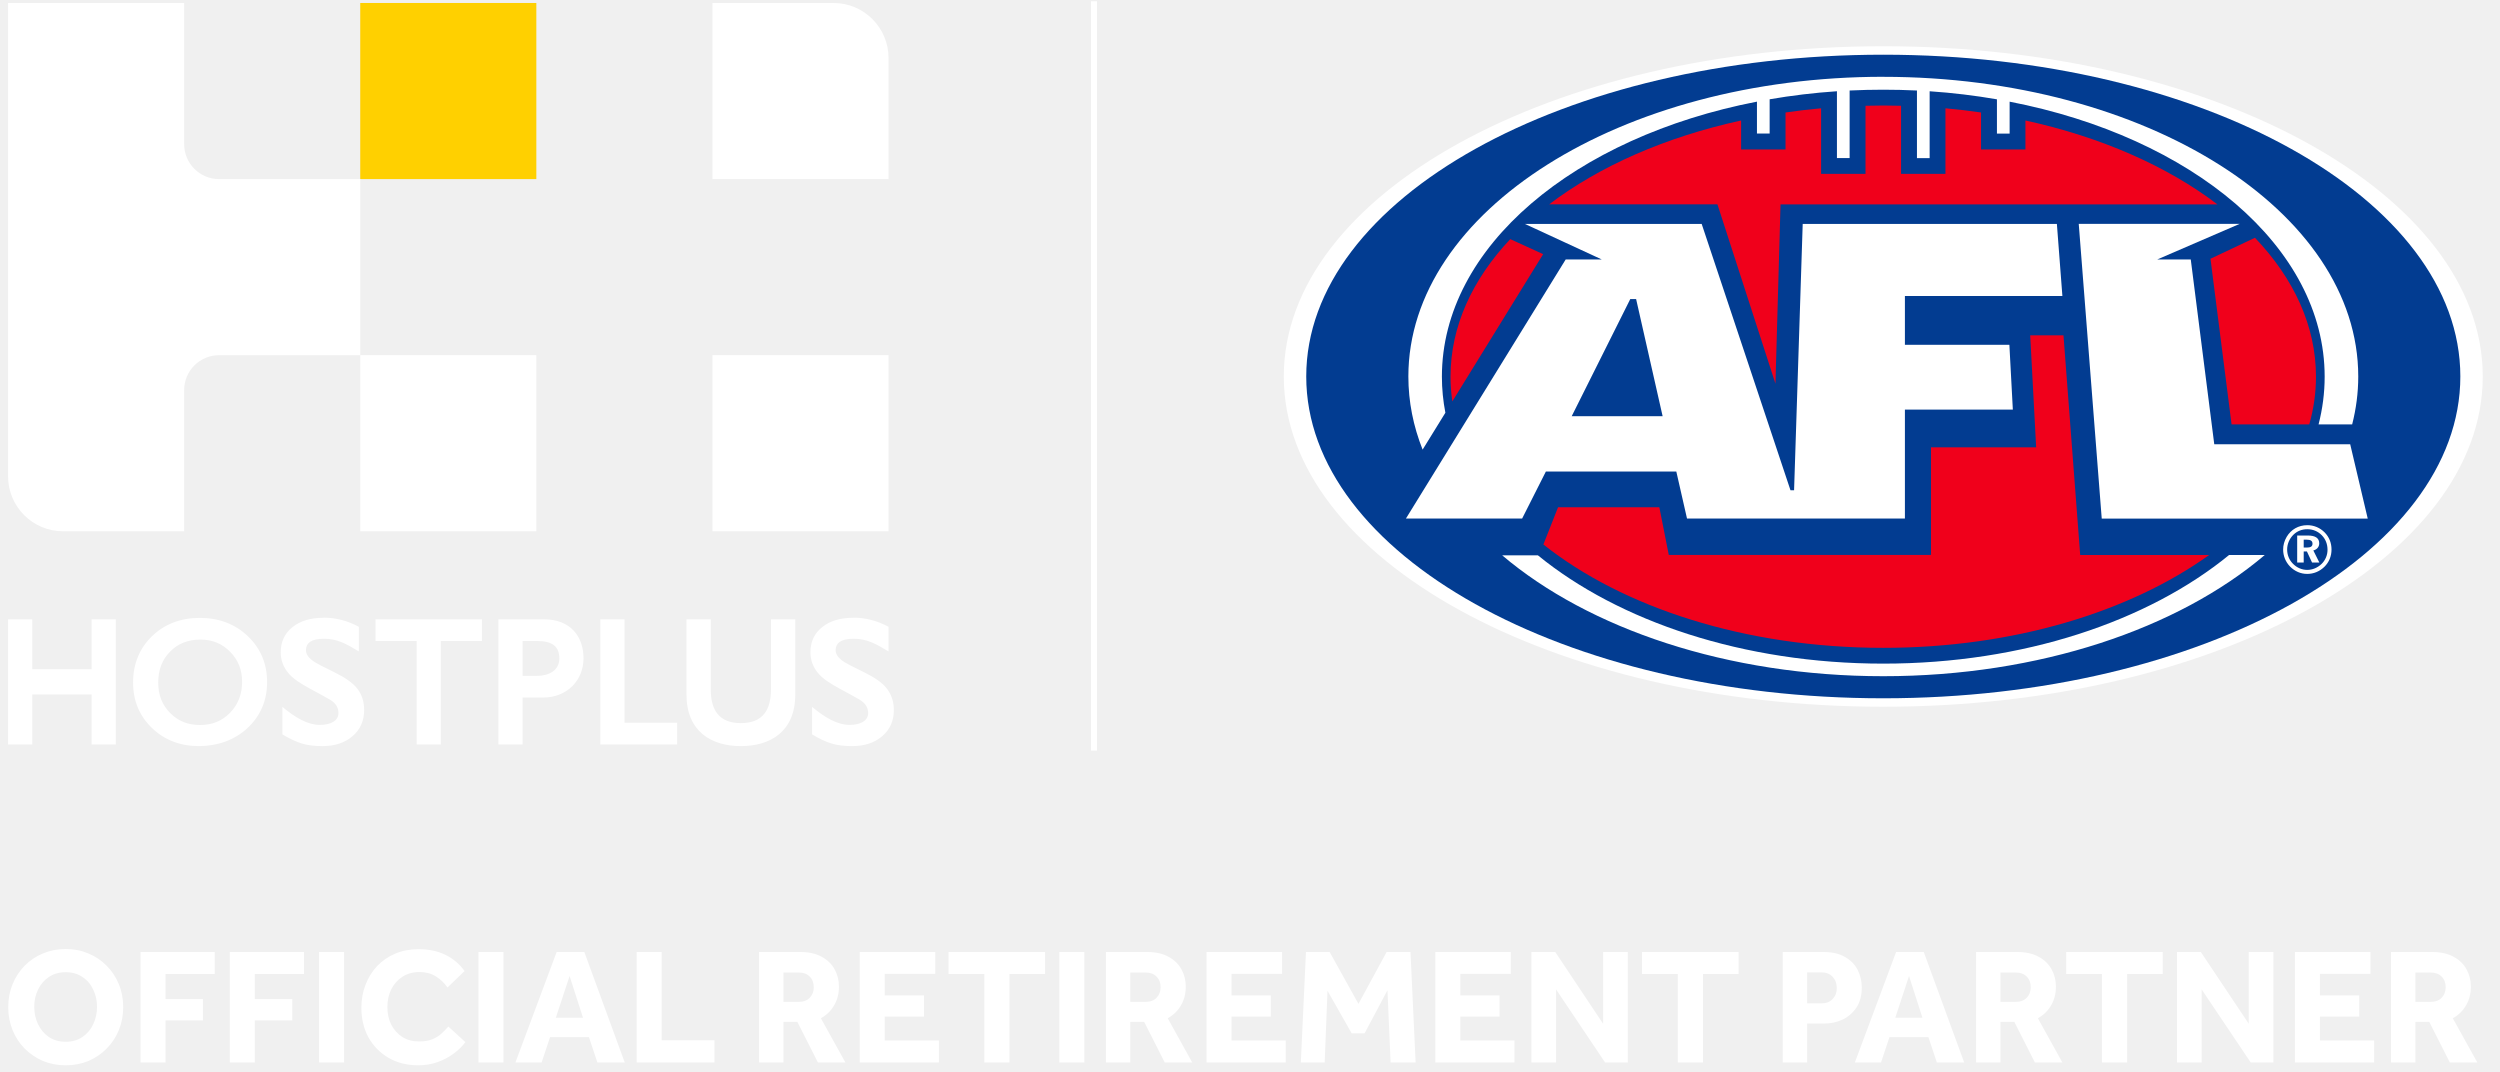
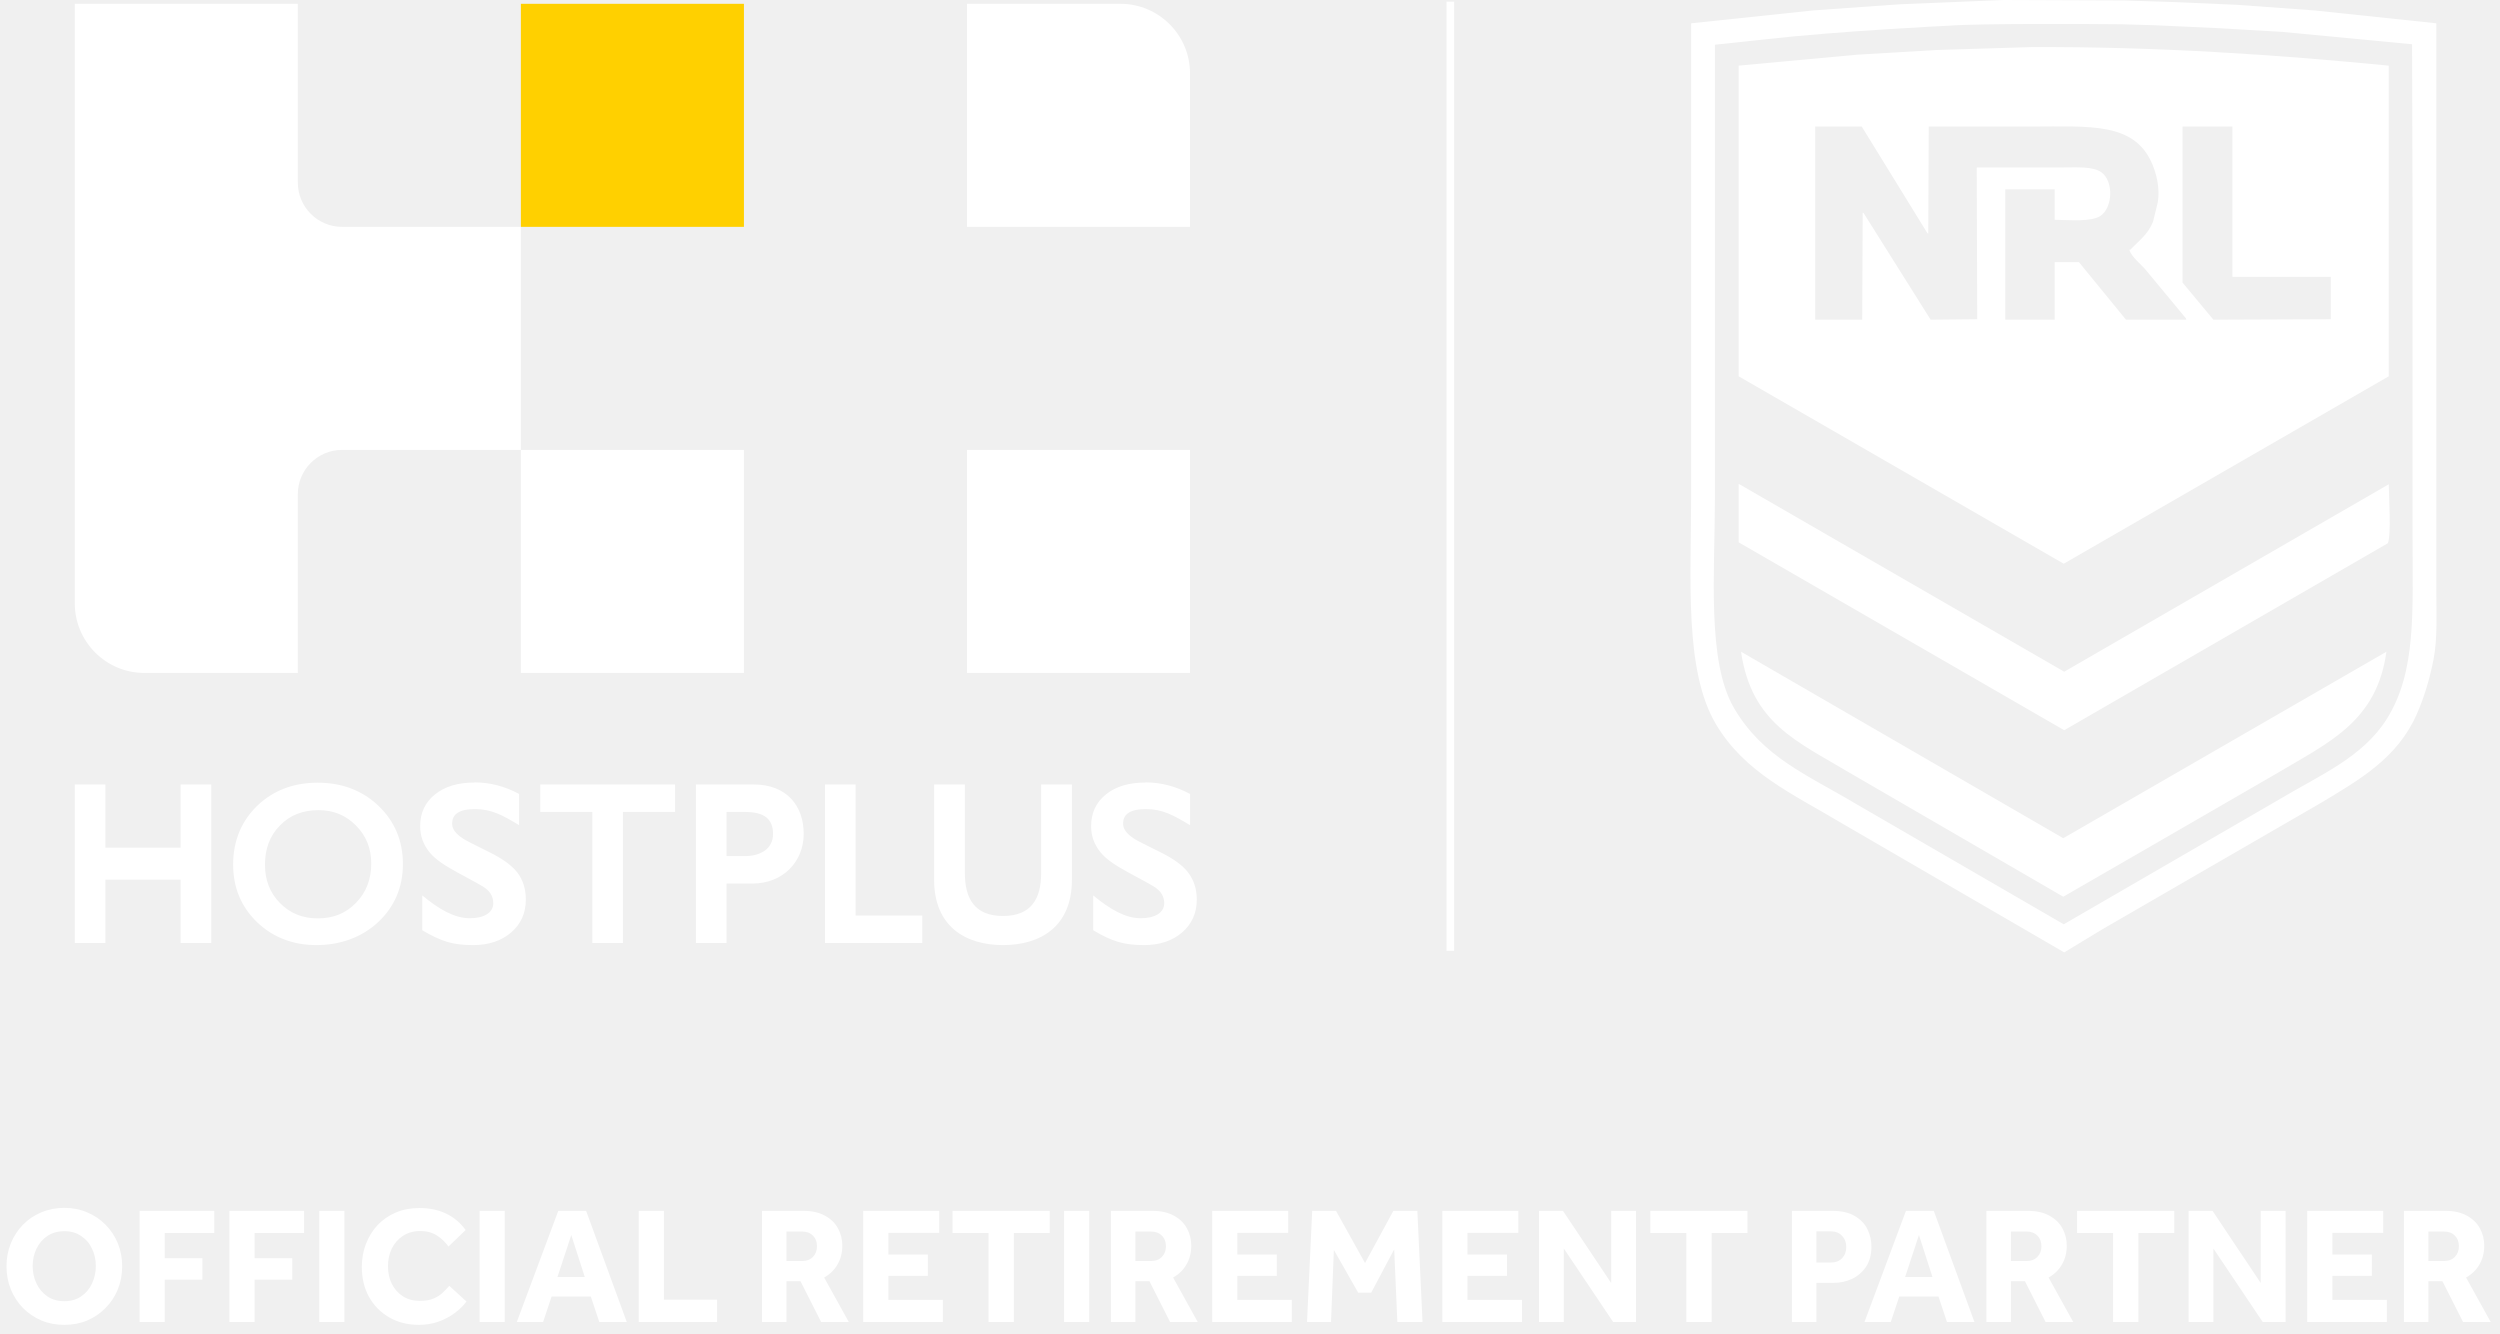
- <svg xmlns="http://www.w3.org/2000/svg" width="133" height="57" viewBox="0 0 133 57" fill="none">
-   <path d="M47.27 3.085V9.528H37.902V0.159H44.344C45.958 0.159 47.27 1.471 47.27 3.085Z" fill="white" />
-   <path d="M47.27 18.895H37.902V28.264H47.27V18.895Z" fill="white" />
-   <path d="M28.533 0.159H19.165V9.528H28.533V0.159Z" fill="#FFD000" />
-   <path d="M9.797 7.668V0.159H0.429V25.338C0.429 26.952 1.74 28.264 3.354 28.264H9.797V20.755C9.797 19.728 10.629 18.896 11.657 18.896H19.165V9.528H11.657C10.629 9.528 9.797 8.695 9.797 7.668Z" fill="white" />
-   <path d="M28.533 18.895H19.165V28.264H28.533V18.895Z" fill="white" />
-   <path d="M10.642 38.571C9.999 38.571 9.476 38.363 9.047 37.928C8.625 37.499 8.417 36.97 8.417 36.314C8.417 35.659 8.618 35.098 9.047 34.669C9.469 34.234 10.005 34.026 10.667 34.026C11.298 34.026 11.815 34.24 12.243 34.675C12.672 35.11 12.88 35.633 12.88 36.276C12.88 36.919 12.672 37.474 12.243 37.916C11.815 38.357 11.291 38.571 10.642 38.571ZM13.183 33.843C12.502 33.194 11.644 32.872 10.629 32.872C9.614 32.872 8.757 33.2 8.089 33.843C7.421 34.492 7.08 35.325 7.08 36.308C7.08 37.291 7.421 38.086 8.083 38.729C8.744 39.365 9.589 39.693 10.579 39.693C11.569 39.693 12.483 39.372 13.17 38.729C13.857 38.086 14.21 37.266 14.21 36.289C14.21 35.312 13.864 34.492 13.183 33.843ZM41.016 32.948V36.674C41.016 37.739 40.606 38.47 39.415 38.47C38.223 38.47 37.813 37.739 37.813 36.674V32.948H36.521V36.951C36.521 38.918 37.851 39.693 39.415 39.693C40.978 39.693 42.308 38.924 42.308 36.951V32.948H41.016ZM33.224 32.948V38.451H36.023V39.605H31.938V32.948H33.224ZM28.578 35.955C29.214 35.955 29.756 35.659 29.756 35.028C29.756 34.398 29.391 34.102 28.578 34.102H27.802V35.955H28.578ZM28.943 32.948C30.343 32.948 31.043 33.856 31.043 35.022C31.043 36.188 30.173 37.109 28.893 37.109H27.802V39.605H26.516V32.948H28.943ZM25.64 32.948V34.102H23.452V39.605H22.166V34.102H19.979V32.948H25.64ZM45.397 32.86C46.047 32.86 46.671 33.023 47.27 33.345V34.656C46.576 34.24 46.116 33.982 45.416 33.982C44.716 33.982 44.477 34.221 44.458 34.549C44.439 34.801 44.597 35.016 44.931 35.23C45.025 35.293 45.378 35.476 46.009 35.785C46.545 36.05 46.948 36.327 47.188 36.642C47.427 36.957 47.553 37.336 47.553 37.777C47.553 38.35 47.345 38.811 46.935 39.164C46.526 39.517 45.99 39.693 45.334 39.693C44.912 39.693 44.54 39.649 44.237 39.555C43.928 39.46 43.588 39.303 43.203 39.069V37.607C43.916 38.199 44.565 38.565 45.196 38.565C45.788 38.565 46.185 38.338 46.185 37.934C46.185 37.663 46.059 37.417 45.731 37.222C45.46 37.058 45.101 36.875 44.679 36.642C44.174 36.365 43.764 36.112 43.506 35.791C43.248 35.469 43.115 35.117 43.115 34.7C43.115 34.139 43.323 33.698 43.739 33.364C44.155 33.03 44.704 32.866 45.391 32.866M17.217 32.86C17.867 32.86 18.491 33.023 19.09 33.345V34.656C18.403 34.24 17.936 33.982 17.236 33.982C16.537 33.982 16.297 34.221 16.278 34.549C16.259 34.801 16.417 35.016 16.751 35.23C16.845 35.293 17.198 35.476 17.829 35.785C18.365 36.05 18.768 36.327 19.014 36.642C19.254 36.957 19.373 37.336 19.373 37.777C19.373 38.35 19.165 38.811 18.756 39.164C18.346 39.517 17.81 39.693 17.154 39.693C16.726 39.693 16.36 39.649 16.057 39.555C15.755 39.46 15.408 39.303 15.024 39.069V37.607C15.736 38.199 16.385 38.565 17.016 38.565C17.608 38.565 18.005 38.338 18.005 37.934C18.005 37.663 17.886 37.417 17.552 37.222C17.28 37.058 16.921 36.875 16.499 36.642C15.994 36.365 15.585 36.112 15.326 35.791C15.068 35.469 14.935 35.117 14.935 34.7C14.935 34.139 15.143 33.698 15.559 33.364C15.975 33.03 16.524 32.866 17.211 32.866M1.715 32.948V35.602H4.874V32.948H6.16V39.605H4.874V36.945H1.715V39.605H0.429V32.948H1.715Z" fill="white" />
-   <line x1="58.201" y1="0.068" x2="58.201" y2="39.932" stroke="white" stroke-width="0.319" />
-   <g clip-path="url(#clip0_15708_18130)">
-     <path d="M100.19 37.598C117.803 37.598 132.082 29.732 132.082 20.029C132.082 10.326 117.803 2.46 100.19 2.46C82.577 2.46 68.298 10.326 68.298 20.029C68.298 29.732 82.577 37.598 100.19 37.598Z" fill="white" />
-     <path d="M69.492 20.029C69.492 10.574 83.236 2.91 100.19 2.91C117.145 2.91 130.89 10.574 130.89 20.029C130.89 29.484 117.145 37.149 100.19 37.149C83.236 37.149 69.492 29.484 69.492 20.029Z" fill="#023C91" />
-     <path d="M102.729 29.523H88.779L88.277 26.988H82.888L82.108 28.966C86.323 32.315 92.855 34.465 100.189 34.465C107.105 34.465 113.306 32.553 117.525 29.527H110.666L109.777 17.84H108.007L108.323 23.799H102.729V29.523V29.523Z" fill="#F0001B" />
-     <path d="M82.418 10.869H91.367L94.454 20.412L94.724 10.875H117.969C115.309 8.851 111.786 7.29 107.753 6.41V7.95H105.391V5.984C104.769 5.894 104.138 5.82 103.498 5.761V9.251H101.136V5.627C100.821 5.618 100.507 5.613 100.19 5.613C99.873 5.613 99.558 5.618 99.245 5.627V9.251H96.882V5.761C96.243 5.82 95.612 5.893 94.99 5.984V7.95H92.627V6.41C88.597 7.29 85.078 8.847 82.419 10.869H82.418Z" fill="#F0001B" />
-     <path d="M117.598 13.766L118.72 22.578H122.853C123.088 21.754 123.21 20.905 123.21 20.038C123.21 17.338 122.026 14.811 119.964 12.649L117.598 13.765V13.766Z" fill="#F0001B" />
-     <path d="M82.096 13.522L80.346 12.722C78.327 14.867 77.168 17.368 77.168 20.038C77.168 20.483 77.201 20.921 77.263 21.356L82.095 13.522H82.096Z" fill="#F0001B" />
-     <path d="M125.964 27.588H111.812L110.589 11.909H119.152L114.762 13.805H116.549L117.799 23.636H125.031L125.963 27.588H125.964ZM106.899 18.343L107.083 21.791H101.341V27.587H89.749L89.18 25.087H82.24L80.977 27.587H74.795L83.295 13.803H85.212L81.122 11.912H90.529L95.254 26.083H95.445L95.904 11.912H109.426L109.719 15.746H101.341V18.343H106.899Z" fill="white" />
-     <path d="M87.041 15.909H86.731L83.614 22.143H88.452L87.041 15.909Z" fill="#023C91" />
-     <path d="M100.19 4.085C86.236 4.085 74.925 11.223 74.925 20.029C74.925 21.372 75.188 22.675 75.683 23.92L76.894 21.958C76.773 21.329 76.709 20.689 76.709 20.038C76.709 13.124 83.777 7.287 93.47 5.407V7.104H94.145V5.282C95.305 5.082 96.501 4.936 97.725 4.854V8.409H98.4V4.815C98.992 4.787 99.588 4.772 100.191 4.772C100.794 4.772 101.391 4.787 101.982 4.815V8.411H102.657V4.855C103.881 4.938 105.076 5.083 106.237 5.284V7.106H106.912V5.409C116.605 7.288 123.672 13.126 123.672 20.04C123.672 20.905 123.559 21.753 123.348 22.579H125.135C125.346 21.75 125.459 20.899 125.459 20.031C125.459 11.225 114.145 4.087 100.192 4.087L100.19 4.085Z" fill="white" />
-     <path d="M100.19 35.305C92.751 35.305 86.121 33.055 81.818 29.545H79.918C84.522 33.446 91.889 35.974 100.191 35.974C108.493 35.974 115.88 33.439 120.485 29.527H118.586C114.284 33.047 107.643 35.305 100.191 35.305H100.19Z" fill="white" />
-     <path d="M122.747 28.154C123.047 28.154 123.31 28.263 123.519 28.475C123.721 28.682 123.824 28.944 123.824 29.253C123.824 29.532 123.71 29.804 123.509 30C123.296 30.204 123.026 30.319 122.744 30.319C122.463 30.319 122.188 30.201 121.983 29.989C121.781 29.785 121.676 29.518 121.676 29.232C121.676 28.947 121.792 28.668 122 28.457C122.201 28.257 122.455 28.154 122.747 28.154V28.154ZM122.743 27.94C122.279 27.94 121.88 28.172 121.651 28.56C121.524 28.779 121.463 29.004 121.463 29.236C121.463 29.571 121.59 29.892 121.831 30.14C122.077 30.393 122.399 30.532 122.743 30.532C123.088 30.532 123.405 30.4 123.658 30.154C123.903 29.913 124.037 29.592 124.037 29.235C124.037 28.878 123.909 28.567 123.672 28.326C123.425 28.075 123.1 27.939 122.744 27.939L122.743 27.94ZM122.21 28.489V29.928H122.557V29.338H122.728L123.002 29.928H123.39L123.069 29.284C123.265 29.235 123.383 29.093 123.383 28.904C123.383 28.628 123.18 28.489 122.77 28.489H122.209H122.21ZM122.557 28.71H122.71C122.921 28.71 123.025 28.774 123.025 28.925C123.025 29.068 122.928 29.13 122.729 29.13H122.557V28.711V28.71Z" fill="white" />
-   </g>
-   <path d="M3.496 56.674C3.061 56.674 2.659 56.597 2.289 56.445C1.919 56.286 1.593 56.066 1.311 55.784C1.034 55.502 0.82 55.173 0.667 54.797C0.515 54.421 0.438 54.016 0.438 53.581C0.438 53.14 0.515 52.735 0.667 52.365C0.82 51.989 1.034 51.66 1.311 51.377C1.587 51.096 1.91 50.878 2.28 50.725C2.656 50.567 3.061 50.487 3.496 50.487C3.931 50.487 4.333 50.567 4.703 50.725C5.074 50.878 5.397 51.096 5.673 51.377C5.955 51.66 6.172 51.989 6.325 52.365C6.478 52.735 6.554 53.14 6.554 53.581C6.554 54.016 6.478 54.421 6.325 54.797C6.172 55.173 5.955 55.502 5.673 55.784C5.397 56.066 5.074 56.286 4.703 56.445C4.333 56.597 3.931 56.674 3.496 56.674ZM3.496 55.422C3.843 55.422 4.139 55.337 4.386 55.167C4.639 54.997 4.83 54.77 4.959 54.488C5.094 54.206 5.162 53.898 5.162 53.563C5.162 53.228 5.094 52.923 4.959 52.647C4.83 52.365 4.639 52.141 4.386 51.977C4.139 51.806 3.843 51.721 3.496 51.721C3.15 51.721 2.85 51.806 2.597 51.977C2.351 52.141 2.16 52.365 2.024 52.647C1.889 52.923 1.822 53.228 1.822 53.563C1.822 53.898 1.889 54.206 2.024 54.488C2.16 54.77 2.351 54.997 2.597 55.167C2.85 55.337 3.15 55.422 3.496 55.422ZM7.475 56.524V50.646H11.423V51.818H8.805V53.149H10.797V54.286H8.805V56.524H7.475ZM12.225 56.524V50.646H16.173V51.818H13.556V53.149H15.548V54.286H13.556V56.524H12.225ZM16.976 56.524V50.646H18.306V56.524H16.976ZM23.852 54.612L24.759 55.44C24.595 55.663 24.384 55.869 24.125 56.057C23.872 56.245 23.587 56.395 23.27 56.507C22.953 56.618 22.612 56.674 22.248 56.674C21.655 56.674 21.129 56.542 20.671 56.277C20.218 56.013 19.863 55.652 19.604 55.193C19.352 54.729 19.225 54.2 19.225 53.607C19.225 53.172 19.299 52.767 19.445 52.391C19.592 52.009 19.798 51.677 20.062 51.395C20.333 51.113 20.653 50.893 21.023 50.734C21.399 50.576 21.813 50.496 22.266 50.496C22.806 50.496 23.282 50.596 23.693 50.796C24.105 50.996 24.445 51.283 24.715 51.66L23.808 52.532C23.631 52.285 23.423 52.088 23.182 51.942C22.941 51.789 22.653 51.712 22.318 51.712C21.966 51.712 21.66 51.798 21.402 51.968C21.149 52.133 20.953 52.356 20.811 52.638C20.676 52.92 20.609 53.231 20.609 53.572C20.609 53.919 20.676 54.23 20.811 54.506C20.953 54.782 21.149 55.002 21.402 55.167C21.655 55.326 21.951 55.405 22.292 55.405C22.574 55.405 22.809 55.367 22.997 55.29C23.185 55.214 23.344 55.117 23.473 54.999C23.608 54.876 23.734 54.747 23.852 54.612ZM25.453 56.524V50.646H26.784V56.524H25.453ZM27.42 56.524L29.614 50.646H31.086L33.236 56.524H31.782L31.333 55.176H29.262L28.813 56.524H27.42ZM29.57 54.145H31.016L30.302 51.924L29.57 54.145ZM33.87 56.524V50.646H35.2V55.343H38.011V56.524H33.87ZM40.384 56.524V50.646H42.57C43.028 50.646 43.41 50.731 43.715 50.902C44.021 51.066 44.25 51.289 44.403 51.571C44.556 51.848 44.632 52.153 44.632 52.488C44.632 52.864 44.547 53.196 44.376 53.484C44.212 53.772 43.977 54.001 43.671 54.171L44.976 56.524H43.513L42.42 54.365H41.68V56.524H40.384ZM41.68 53.299H42.499C42.746 53.299 42.94 53.225 43.081 53.078C43.222 52.931 43.292 52.746 43.292 52.523C43.292 52.282 43.219 52.091 43.072 51.95C42.931 51.809 42.74 51.739 42.499 51.739H41.68V53.299ZM45.737 56.524V50.646H49.756V51.809H47.068V52.955H49.157V54.083H47.068V55.352H49.95V56.524H45.737ZM52.365 56.524V51.818H50.462V50.646H55.599V51.818H53.705V56.524H52.365ZM56.357 56.524V50.646H57.688V56.524H56.357ZM58.836 56.524V50.646H61.021C61.48 50.646 61.861 50.731 62.167 50.902C62.472 51.066 62.702 51.289 62.854 51.571C63.007 51.848 63.083 52.153 63.083 52.488C63.083 52.864 62.998 53.196 62.828 53.484C62.663 53.772 62.428 54.001 62.123 54.171L63.427 56.524H61.964L60.871 54.365H60.131V56.524H58.836ZM60.131 53.299H60.951C61.197 53.299 61.391 53.225 61.532 53.078C61.673 52.931 61.744 52.746 61.744 52.523C61.744 52.282 61.67 52.091 61.523 51.95C61.383 51.809 61.192 51.739 60.951 51.739H60.131V53.299ZM64.189 56.524V50.646H68.207V51.809H65.519V52.955H67.608V54.083H65.519V55.352H68.401V56.524H64.189ZM69.204 56.524L69.477 50.646H70.737L72.27 53.404L73.769 50.646H75.038L75.311 56.524H73.98L73.813 52.682L72.597 54.973H71.909L70.623 52.708L70.473 56.524H69.204ZM76.358 56.524V50.646H80.376V51.809H77.688V52.955H79.777V54.083H77.688V55.352H80.57V56.524H76.358ZM81.47 56.524V50.646H82.739L85.285 54.462V50.646H86.599V56.524H85.391L82.783 52.638V56.524H81.47ZM89.259 56.524V51.818H87.356V50.646H92.493V51.818H90.599V56.524H89.259ZM94.843 56.524V50.646H96.985C97.472 50.646 97.866 50.737 98.166 50.919C98.471 51.096 98.695 51.328 98.836 51.615C98.977 51.903 99.047 52.212 99.047 52.541C99.047 52.958 98.953 53.31 98.765 53.598C98.577 53.88 98.33 54.095 98.025 54.242C97.725 54.383 97.399 54.453 97.047 54.453H96.139V56.524H94.843ZM96.139 53.378H96.914C97.155 53.378 97.349 53.302 97.496 53.149C97.643 52.996 97.716 52.802 97.716 52.567C97.716 52.321 97.643 52.121 97.496 51.968C97.349 51.809 97.152 51.73 96.906 51.73H96.139V53.378ZM98.678 56.524L100.873 50.646H102.344L104.495 56.524H103.041L102.591 55.176H100.52L100.071 56.524H98.678ZM100.829 54.145H102.274L101.56 51.924L100.829 54.145ZM105.128 56.524V50.646H107.313C107.771 50.646 108.153 50.731 108.459 50.902C108.764 51.066 108.993 51.289 109.146 51.571C109.299 51.848 109.375 52.153 109.375 52.488C109.375 52.864 109.29 53.196 109.12 53.484C108.955 53.772 108.72 54.001 108.415 54.171L109.719 56.524H108.256L107.163 54.365H106.423V56.524H105.128ZM106.423 53.299H107.243C107.489 53.299 107.683 53.225 107.824 53.078C107.965 52.931 108.036 52.746 108.036 52.523C108.036 52.282 107.962 52.091 107.816 51.95C107.675 51.809 107.484 51.739 107.243 51.739H106.423V53.299ZM111.824 56.524V51.818H109.921V50.646H115.059V51.818H113.164V56.524H111.824ZM115.816 56.524V50.646H117.085L119.632 54.462V50.646H120.945V56.524H119.738L117.129 52.638V56.524H115.816ZM122.09 56.524V50.646H126.109V51.809H123.421V52.955H125.51V54.083H123.421V55.352H126.303V56.524H122.09ZM127.202 56.524V50.646H129.388C129.846 50.646 130.228 50.731 130.533 50.902C130.839 51.066 131.068 51.289 131.221 51.571C131.374 51.848 131.45 52.153 131.45 52.488C131.45 52.864 131.365 53.196 131.194 53.484C131.03 53.772 130.795 54.001 130.489 54.171L131.794 56.524H130.331L129.238 54.365H128.498V56.524H127.202ZM128.498 53.299H129.317C129.564 53.299 129.758 53.225 129.899 53.078C130.04 52.931 130.11 52.746 130.11 52.523C130.11 52.282 130.037 52.091 129.89 51.95C129.749 51.809 129.558 51.739 129.317 51.739H128.498V53.299Z" fill="white" />
-   <defs>
-     <clipPath id="clip0_15708_18130">
-       <rect width="63.782" height="35.213" fill="white" transform="translate(68.2983 2.45984)" />
-     </clipPath>
-   </defs>
+ <svg xmlns="http://www.w3.org/2000/svg" width="105" height="56" viewBox="0 0 105 56" fill="none">
+   <path d="M49.981 3.085V9.528H40.613V0.16H47.056C48.67 0.16 49.981 1.471 49.981 3.085Z" fill="white" />
+   <path d="M49.981 18.896H40.613V28.264H49.981V18.896Z" fill="white" />
+   <path d="M31.245 0.16H21.877V9.528H31.245V0.16Z" fill="#FFD000" />
+   <path d="M12.509 7.668V0.16H3.141V25.339C3.141 26.953 4.452 28.264 6.066 28.264H12.509V20.756C12.509 19.728 13.341 18.896 14.369 18.896H21.877V9.528H14.369C13.341 9.528 12.509 8.696 12.509 7.668Z" fill="white" />
+   <path d="M31.245 18.896H21.877V28.264H31.245V18.896Z" fill="white" />
+   <path d="M13.354 38.572C12.711 38.572 12.188 38.364 11.759 37.929C11.337 37.5 11.129 36.971 11.129 36.315C11.129 35.659 11.33 35.098 11.759 34.669C12.181 34.234 12.717 34.026 13.379 34.026C14.01 34.026 14.527 34.241 14.955 34.676C15.384 35.111 15.592 35.634 15.592 36.277C15.592 36.92 15.384 37.475 14.955 37.916C14.527 38.358 14.003 38.572 13.354 38.572ZM15.895 33.844C15.214 33.194 14.356 32.873 13.341 32.873C12.326 32.873 11.469 33.201 10.801 33.844C10.133 34.493 9.792 35.325 9.792 36.309C9.792 37.292 10.133 38.086 10.794 38.729C11.456 39.366 12.301 39.694 13.291 39.694C14.281 39.694 15.195 39.372 15.882 38.729C16.569 38.086 16.922 37.267 16.922 36.29C16.922 35.312 16.575 34.493 15.895 33.844ZM43.728 32.948V36.674C43.728 37.74 43.318 38.471 42.127 38.471C40.935 38.471 40.525 37.74 40.525 36.674V32.948H39.233V36.952C39.233 38.919 40.563 39.694 42.127 39.694C43.69 39.694 45.02 38.925 45.02 36.952V32.948H43.728ZM35.936 32.948V38.452H38.735V39.606H34.65V32.948H35.936ZM31.29 35.956C31.926 35.956 32.468 35.659 32.468 35.029C32.468 34.398 32.103 34.102 31.29 34.102H30.514V35.956H31.29ZM31.655 32.948C33.055 32.948 33.755 33.856 33.755 35.023C33.755 36.189 32.885 37.109 31.605 37.109H30.514V39.606H29.228V32.948H31.655ZM28.352 32.948V34.102H26.164V39.606H24.878V34.102H22.691V32.948H28.352ZM48.109 32.86C48.758 32.86 49.383 33.024 49.982 33.346V34.657C49.288 34.241 48.828 33.982 48.128 33.982C47.428 33.982 47.189 34.222 47.17 34.55C47.151 34.802 47.309 35.016 47.643 35.231C47.737 35.294 48.09 35.476 48.721 35.785C49.257 36.05 49.66 36.328 49.9 36.643C50.139 36.958 50.265 37.336 50.265 37.778C50.265 38.351 50.057 38.811 49.647 39.164C49.238 39.517 48.702 39.694 48.046 39.694C47.624 39.694 47.252 39.65 46.949 39.555C46.64 39.461 46.3 39.303 45.915 39.07V37.607C46.628 38.2 47.277 38.566 47.907 38.566C48.5 38.566 48.897 38.339 48.897 37.935C48.897 37.664 48.771 37.418 48.443 37.223C48.172 37.059 47.813 36.876 47.391 36.643C46.886 36.365 46.476 36.113 46.218 35.792C45.959 35.47 45.827 35.117 45.827 34.701C45.827 34.14 46.035 33.699 46.451 33.364C46.867 33.03 47.416 32.867 48.103 32.867M19.929 32.86C20.579 32.86 21.203 33.024 21.802 33.346V34.657C21.114 34.241 20.648 33.982 19.948 33.982C19.248 33.982 19.009 34.222 18.99 34.55C18.971 34.802 19.129 35.016 19.463 35.231C19.557 35.294 19.91 35.476 20.541 35.785C21.077 36.05 21.48 36.328 21.726 36.643C21.966 36.958 22.085 37.336 22.085 37.778C22.085 38.351 21.877 38.811 21.468 39.164C21.058 39.517 20.522 39.694 19.866 39.694C19.438 39.694 19.072 39.65 18.769 39.555C18.467 39.461 18.12 39.303 17.735 39.07V37.607C18.448 38.2 19.097 38.566 19.728 38.566C20.32 38.566 20.717 38.339 20.717 37.935C20.717 37.664 20.598 37.418 20.263 37.223C19.992 37.059 19.633 36.876 19.211 36.643C18.706 36.365 18.297 36.113 18.038 35.792C17.779 35.47 17.647 35.117 17.647 34.701C17.647 34.14 17.855 33.699 18.271 33.364C18.687 33.03 19.236 32.867 19.923 32.867M4.427 32.948V35.602H7.586V32.948H8.872V39.606H7.586V36.945H4.427V39.606H3.141V32.948H4.427Z" fill="white" />
+   <line x1="60.913" y1="0.069" x2="60.913" y2="39.933" stroke="white" stroke-width="0.319" />
+   <path d="M102.325 24.755V0.979C100.622 0.799 98.918 0.619 97.215 0.44C96.111 0.36 95.006 0.28 93.902 0.2C92.97 0.16 92.039 0.12 91.108 0.08C90.475 0.06 89.844 0.04 89.211 0.02C87.522 0.014 85.831 0.006 84.142 0C82.692 0.06 81.24 0.12 79.79 0.18C78.573 0.266 77.355 0.353 76.138 0.44C74.435 0.619 72.731 0.799 71.028 0.979V20.759C71.028 24.343 70.732 28.155 72.066 30.41C73.279 32.46 75.296 33.343 77.335 34.565C80.435 36.364 86.696 40 86.696 40C86.696 40 87.963 39.23 88.313 39.021C89.637 38.255 90.961 37.489 92.285 36.723C94.002 35.731 95.718 34.739 97.435 33.746C99.111 32.744 100.691 31.843 101.507 29.99C101.812 29.297 102.037 28.553 102.205 27.712C102.381 26.837 102.325 25.776 102.325 24.755ZM100.249 30.19C99.233 31.811 97.428 32.557 95.778 33.547C92.744 35.305 89.71 37.063 86.676 38.821C83.769 37.136 80.861 35.451 77.954 33.766C75.913 32.545 74.036 31.813 72.824 29.73C71.682 27.767 72.026 24.017 72.026 20.959V1.878C72.771 1.798 73.517 1.718 74.261 1.638C77.222 1.311 81.425 1.098 81.896 1.077C83.15 0.981 87.788 1.005 89.092 1.019C89.551 1.033 90.01 1.045 90.469 1.059C91.347 1.099 92.225 1.139 93.103 1.179C94.022 1.232 94.94 1.285 95.858 1.339C97.674 1.512 99.491 1.685 101.307 1.858C101.313 4.209 101.321 6.561 101.327 8.911V22.477C101.327 25.693 101.496 28.2 100.249 30.19Z" fill="white" />
+   <path d="M85.319 1.978C84.008 2.018 82.697 2.058 81.387 2.098C80.255 2.164 79.125 2.231 77.993 2.298C76.337 2.451 74.68 2.604 73.023 2.757V15.804C77.573 18.428 82.126 21.053 86.676 23.676C91.226 21.053 95.778 18.428 100.328 15.804V2.757C95.556 2.294 90.626 1.956 85.319 1.978ZM89.291 13.427C88.632 12.621 87.973 11.815 87.315 11.009H86.297V13.427H84.221V7.952H86.297V9.231C86.927 9.24 87.821 9.326 88.213 9.071C88.74 8.727 88.783 7.608 88.253 7.233C87.897 6.981 87.221 7.033 86.616 7.033H83.043L83.023 7.053C83.03 9.171 83.037 11.289 83.043 13.407C82.391 13.413 81.74 13.42 81.087 13.427C80.149 11.935 79.211 10.442 78.273 8.951C78.259 8.945 78.246 8.937 78.233 8.931C78.227 10.43 78.219 11.928 78.213 13.427H76.237V5.315H78.193C79.111 6.806 80.029 8.299 80.948 9.79C80.961 9.797 80.974 9.804 80.987 9.81C80.994 8.312 81.001 6.813 81.007 5.315H85.319C87.772 5.315 89.635 5.124 90.388 6.873C90.561 7.274 90.727 7.892 90.628 8.492C90.562 8.765 90.495 9.037 90.428 9.311C90.205 9.859 89.84 10.104 89.47 10.489H89.43C89.539 10.823 89.942 11.105 90.149 11.369C90.701 12.034 91.253 12.701 91.806 13.367C91.812 13.387 91.819 13.407 91.826 13.427H89.291ZM97.893 13.407C96.25 13.413 94.606 13.42 92.963 13.427C92.531 12.907 92.099 12.388 91.666 11.868V5.315H93.762V11.628H97.893V13.407Z" fill="white" />
+   <path d="M73.023 20.32C77.581 22.95 82.139 25.582 86.696 28.212C91.24 25.588 95.785 22.963 100.328 20.34C100.332 20.846 100.439 22.485 100.288 22.817C95.758 25.435 91.226 28.052 86.696 30.669C82.139 28.039 77.581 25.407 73.023 22.777V20.32Z" fill="white" />
+   <path d="M73.124 27.373C77.634 29.983 82.146 32.595 86.656 35.205C91.18 32.595 95.705 29.983 100.229 27.373C99.831 30.302 97.796 31.185 95.718 32.428C94.001 33.42 92.285 34.412 90.568 35.405C89.265 36.157 87.96 36.91 86.656 37.662C83.65 35.918 80.641 34.172 77.634 32.428C75.5 31.148 73.559 30.382 73.124 27.373Z" fill="white" />
+   <path d="M2.702 55.644C2.357 55.644 2.037 55.584 1.743 55.462C1.449 55.336 1.19 55.161 0.966 54.937C0.747 54.713 0.576 54.452 0.455 54.153C0.334 53.855 0.273 53.533 0.273 53.187C0.273 52.837 0.334 52.515 0.455 52.221C0.576 51.923 0.747 51.661 0.966 51.437C1.185 51.213 1.442 51.041 1.736 50.919C2.035 50.793 2.357 50.73 2.702 50.73C3.047 50.73 3.367 50.793 3.661 50.919C3.955 51.041 4.212 51.213 4.431 51.437C4.655 51.661 4.828 51.923 4.949 52.221C5.07 52.515 5.131 52.837 5.131 53.187C5.131 53.533 5.07 53.855 4.949 54.153C4.828 54.452 4.655 54.713 4.431 54.937C4.212 55.161 3.955 55.336 3.661 55.462C3.367 55.584 3.047 55.644 2.702 55.644ZM2.702 54.65C2.977 54.65 3.213 54.583 3.409 54.447C3.61 54.312 3.761 54.132 3.864 53.908C3.971 53.684 4.025 53.439 4.025 53.173C4.025 52.907 3.971 52.665 3.864 52.445C3.761 52.221 3.61 52.044 3.409 51.913C3.213 51.778 2.977 51.71 2.702 51.71C2.427 51.71 2.189 51.778 1.988 51.913C1.792 52.044 1.64 52.221 1.533 52.445C1.426 52.665 1.372 52.907 1.372 53.173C1.372 53.439 1.426 53.684 1.533 53.908C1.64 54.132 1.792 54.312 1.988 54.447C2.189 54.583 2.427 54.65 2.702 54.65ZM5.862 55.525V50.856H8.998V51.787H6.919V52.844H8.501V53.747H6.919V55.525H5.862ZM9.636 55.525V50.856H12.772V51.787H10.693V52.844H12.275V53.747H10.693V55.525H9.636ZM13.409 55.525V50.856H14.466V55.525H13.409ZM18.871 54.006L19.592 54.664C19.461 54.842 19.293 55.005 19.088 55.154C18.887 55.304 18.661 55.423 18.409 55.511C18.157 55.6 17.886 55.644 17.597 55.644C17.125 55.644 16.708 55.539 16.344 55.329C15.985 55.119 15.702 54.832 15.497 54.468C15.296 54.1 15.196 53.68 15.196 53.208C15.196 52.863 15.254 52.541 15.371 52.242C15.488 51.939 15.651 51.675 15.861 51.451C16.076 51.227 16.33 51.052 16.624 50.926C16.922 50.8 17.252 50.737 17.611 50.737C18.04 50.737 18.418 50.817 18.745 50.975C19.072 51.134 19.342 51.363 19.557 51.661L18.836 52.354C18.696 52.158 18.53 52.002 18.339 51.885C18.148 51.764 17.919 51.703 17.653 51.703C17.373 51.703 17.13 51.771 16.925 51.906C16.724 52.037 16.568 52.214 16.456 52.438C16.349 52.662 16.295 52.91 16.295 53.18C16.295 53.456 16.349 53.703 16.456 53.922C16.568 54.142 16.724 54.317 16.925 54.447C17.125 54.573 17.361 54.636 17.632 54.636C17.856 54.636 18.043 54.606 18.192 54.545C18.341 54.485 18.467 54.408 18.57 54.314C18.677 54.216 18.777 54.114 18.871 54.006ZM20.142 55.525V50.856H21.2V55.525H20.142ZM21.705 55.525L23.448 50.856H24.617L26.325 55.525H25.17L24.813 54.454H23.168L22.811 55.525H21.705ZM23.413 53.635H24.561L23.994 51.871L23.413 53.635ZM26.828 55.525V50.856H27.885V54.587H30.118V55.525H26.828ZM32.003 55.525V50.856H33.739C34.103 50.856 34.406 50.924 34.649 51.059C34.892 51.19 35.074 51.367 35.195 51.591C35.316 51.811 35.377 52.053 35.377 52.319C35.377 52.618 35.309 52.882 35.174 53.11C35.043 53.339 34.856 53.521 34.614 53.656L35.65 55.525H34.488L33.62 53.81H33.032V55.525H32.003ZM33.032 52.963H33.683C33.879 52.963 34.033 52.905 34.145 52.788C34.257 52.672 34.313 52.525 34.313 52.347C34.313 52.156 34.255 52.004 34.138 51.892C34.026 51.78 33.874 51.724 33.683 51.724H33.032V52.963ZM36.255 55.525V50.856H39.447V51.78H37.312V52.69H38.971V53.586H37.312V54.594H39.601V55.525H36.255ZM41.519 55.525V51.787H40.007V50.856H44.088V51.787H42.583V55.525H41.519ZM44.69 55.525V50.856H45.747V55.525H44.69ZM46.659 55.525V50.856H48.395C48.759 50.856 49.062 50.924 49.305 51.059C49.548 51.19 49.73 51.367 49.851 51.591C49.972 51.811 50.033 52.053 50.033 52.319C50.033 52.618 49.965 52.882 49.83 53.11C49.699 53.339 49.513 53.521 49.27 53.656L50.306 55.525H49.144L48.276 53.81H47.688V55.525H46.659ZM47.688 52.963H48.339C48.535 52.963 48.689 52.905 48.801 52.788C48.913 52.672 48.969 52.525 48.969 52.347C48.969 52.156 48.911 52.004 48.794 51.892C48.682 51.78 48.53 51.724 48.339 51.724H47.688V52.963ZM50.911 55.525V50.856H54.103V51.78H51.968V52.69H53.627V53.586H51.968V54.594H54.257V55.525H50.911ZM54.895 55.525L55.112 50.856H56.113L57.331 53.047L58.521 50.856H59.529L59.746 55.525H58.689L58.556 52.473L57.59 54.293H57.044L56.022 52.494L55.903 55.525H54.895ZM60.577 55.525V50.856H63.769V51.78H61.634V52.69H63.293V53.586H61.634V54.594H63.923V55.525H60.577ZM64.638 55.525V50.856H65.646L67.669 53.887V50.856H68.712V55.525H67.753L65.681 52.438V55.525H64.638ZM70.825 55.525V51.787H69.313V50.856H73.394V51.787H71.889V55.525H70.825ZM75.261 55.525V50.856H76.962C77.349 50.856 77.662 50.929 77.9 51.073C78.142 51.213 78.32 51.398 78.432 51.626C78.544 51.855 78.6 52.1 78.6 52.361C78.6 52.693 78.525 52.973 78.376 53.201C78.226 53.425 78.03 53.596 77.788 53.712C77.55 53.824 77.291 53.88 77.011 53.88H76.29V55.525H75.261ZM76.29 53.026H76.906C77.097 53.026 77.251 52.966 77.368 52.844C77.484 52.723 77.543 52.569 77.543 52.382C77.543 52.186 77.484 52.028 77.368 51.906C77.251 51.78 77.095 51.717 76.899 51.717H76.29V53.026ZM78.307 55.525L80.05 50.856H81.219L82.927 55.525H81.772L81.415 54.454H79.77L79.413 55.525H78.307ZM80.015 53.635H81.163L80.596 51.871L80.015 53.635ZM83.43 55.525V50.856H85.166C85.53 50.856 85.833 50.924 86.076 51.059C86.318 51.19 86.5 51.367 86.622 51.591C86.743 51.811 86.804 52.053 86.804 52.319C86.804 52.618 86.736 52.882 86.601 53.11C86.47 53.339 86.283 53.521 86.041 53.656L87.077 55.525H85.915L85.047 53.81H84.459V55.525H83.43ZM84.459 52.963H85.11C85.306 52.963 85.46 52.905 85.572 52.788C85.684 52.672 85.74 52.525 85.74 52.347C85.74 52.156 85.681 52.004 85.565 51.892C85.453 51.78 85.301 51.724 85.11 51.724H84.459V52.963ZM88.749 55.525V51.787H87.237V50.856H91.318V51.787H89.813V55.525H88.749ZM91.92 55.525V50.856H92.928L94.951 53.887V50.856H95.994V55.525H95.035L92.963 52.438V55.525H91.92ZM96.903 55.525V50.856H100.095V51.78H97.96V52.69H99.619V53.586H97.96V54.594H100.249V55.525H96.903ZM100.964 55.525V50.856H102.7C103.064 50.856 103.367 50.924 103.61 51.059C103.852 51.19 104.034 51.367 104.156 51.591C104.277 51.811 104.338 52.053 104.338 52.319C104.338 52.618 104.27 52.882 104.135 53.11C104.004 53.339 103.817 53.521 103.575 53.656L104.611 55.525H103.449L102.581 53.81H101.993V55.525H100.964ZM101.993 52.963H102.644C102.84 52.963 102.994 52.905 103.106 52.788C103.218 52.672 103.274 52.525 103.274 52.347C103.274 52.156 103.215 52.004 103.099 51.892C102.987 51.78 102.835 51.724 102.644 51.724H101.993V52.963Z" fill="white" />
</svg>
